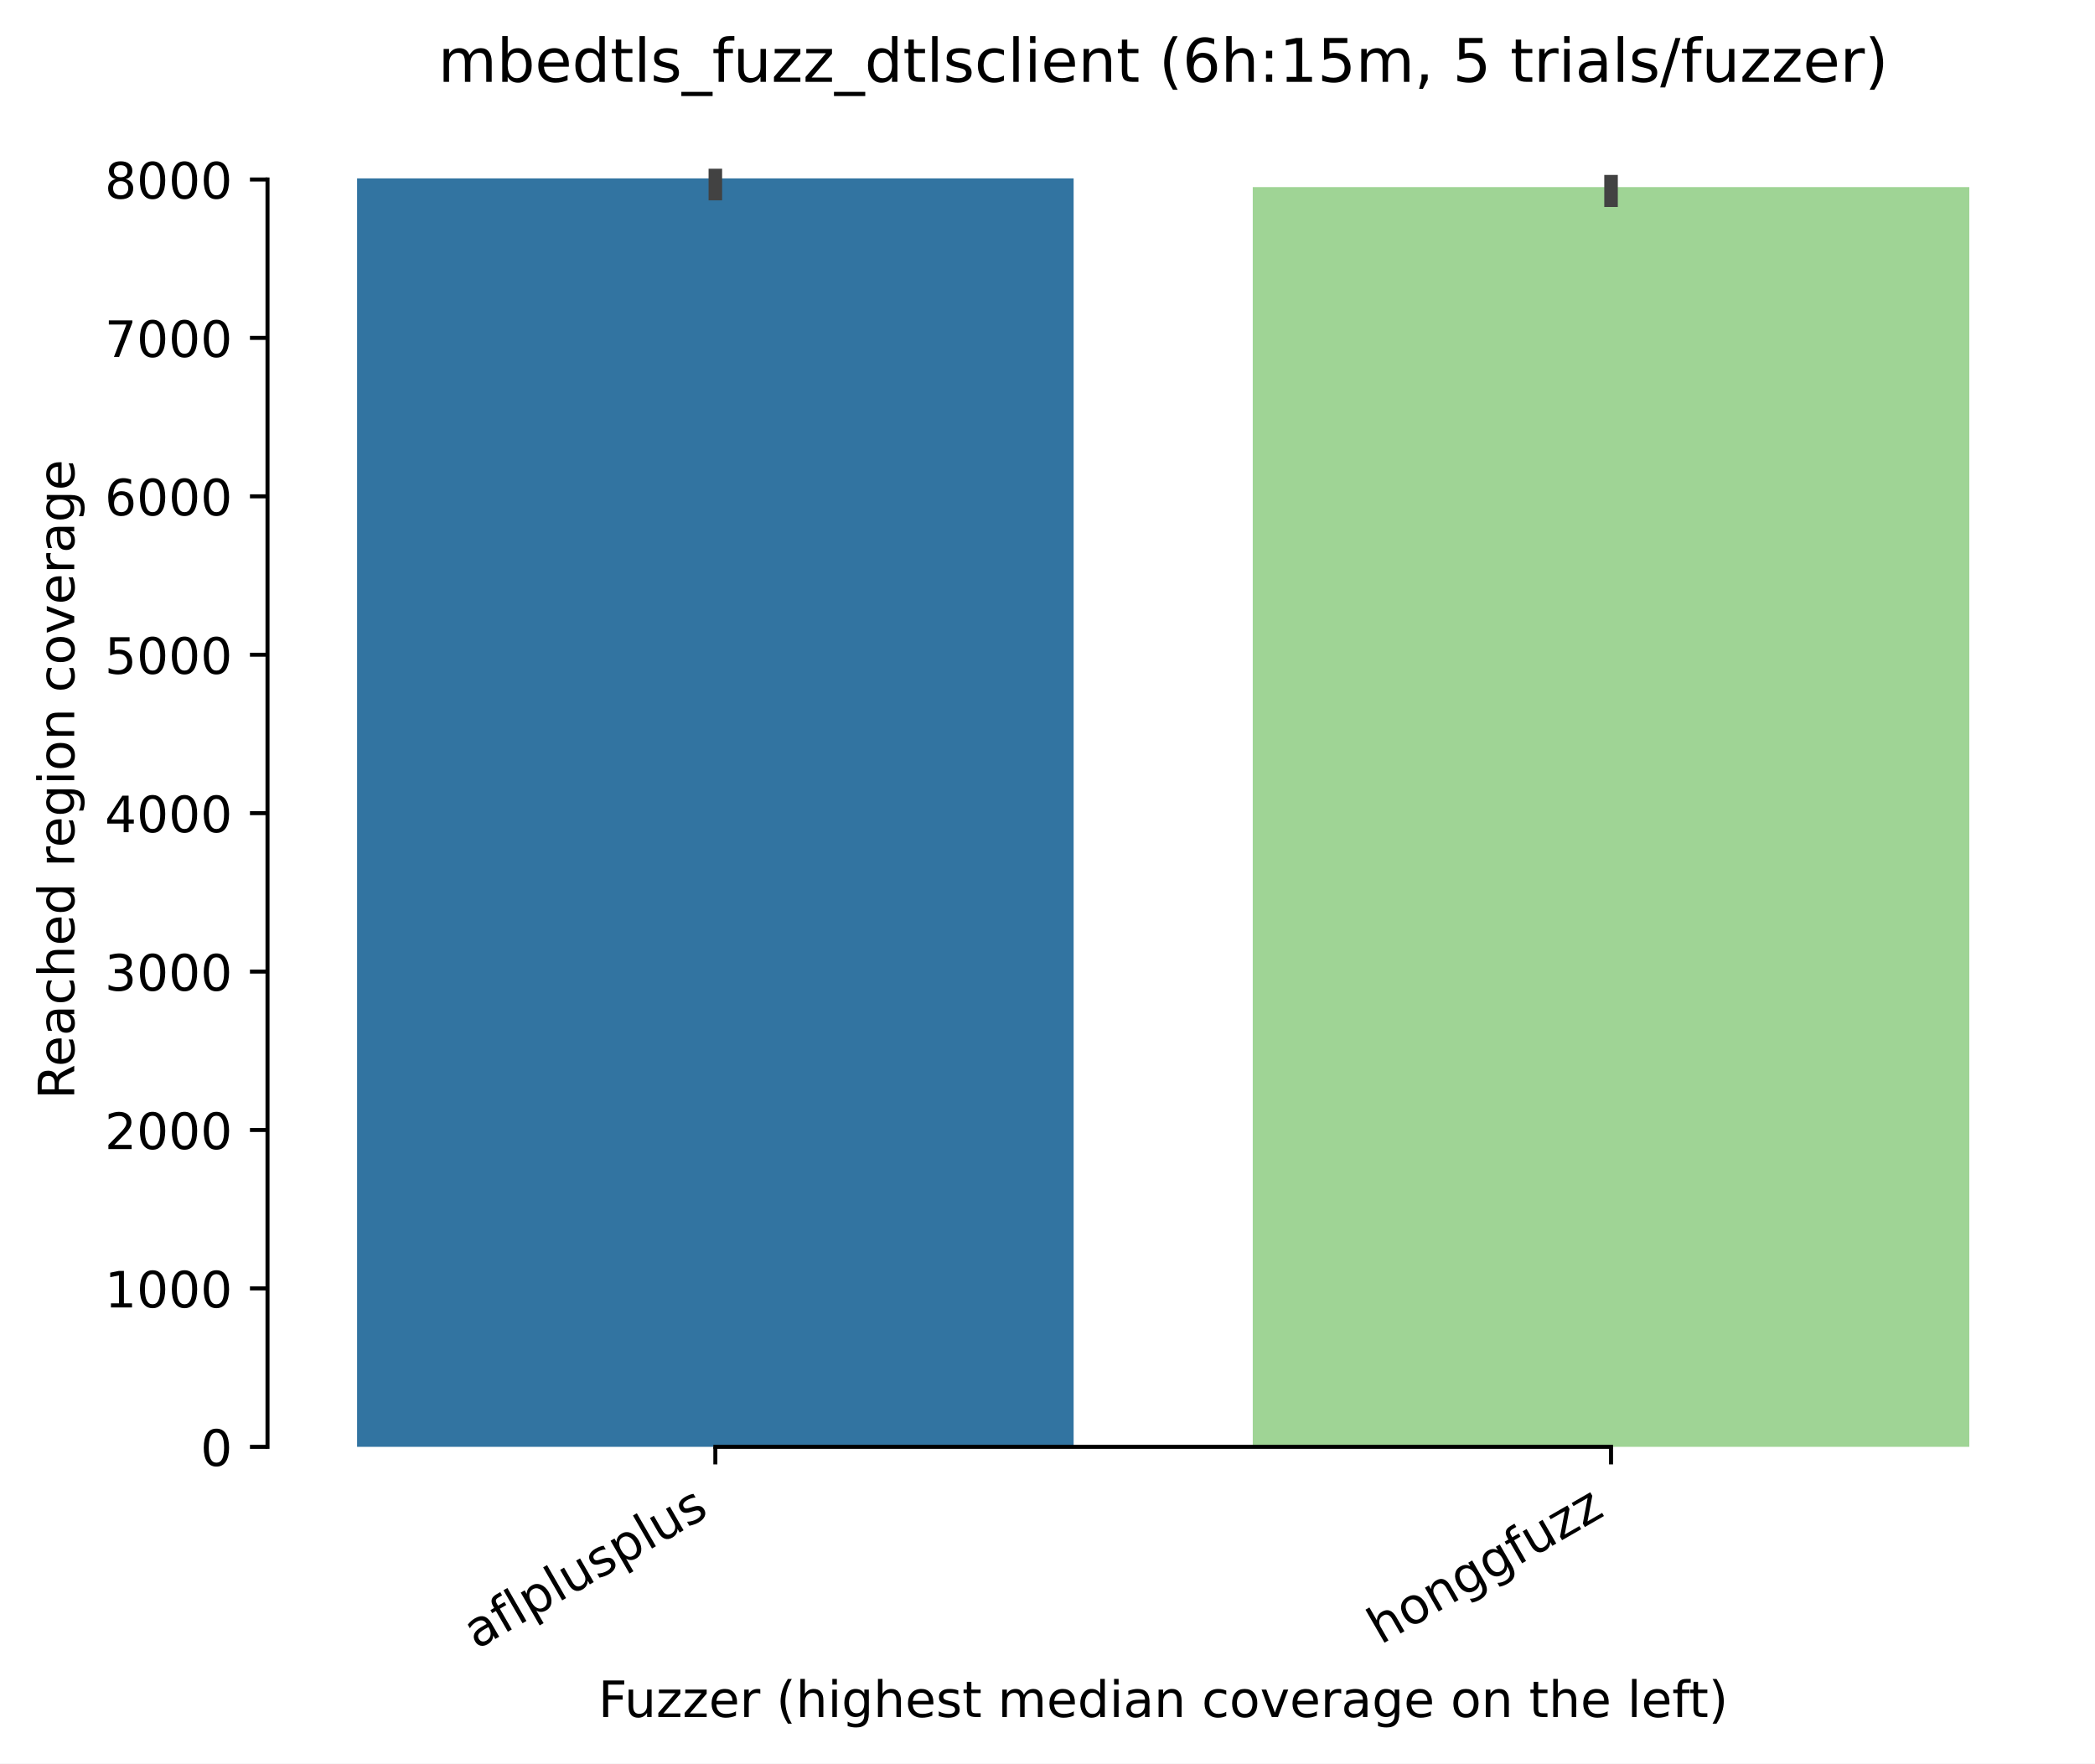
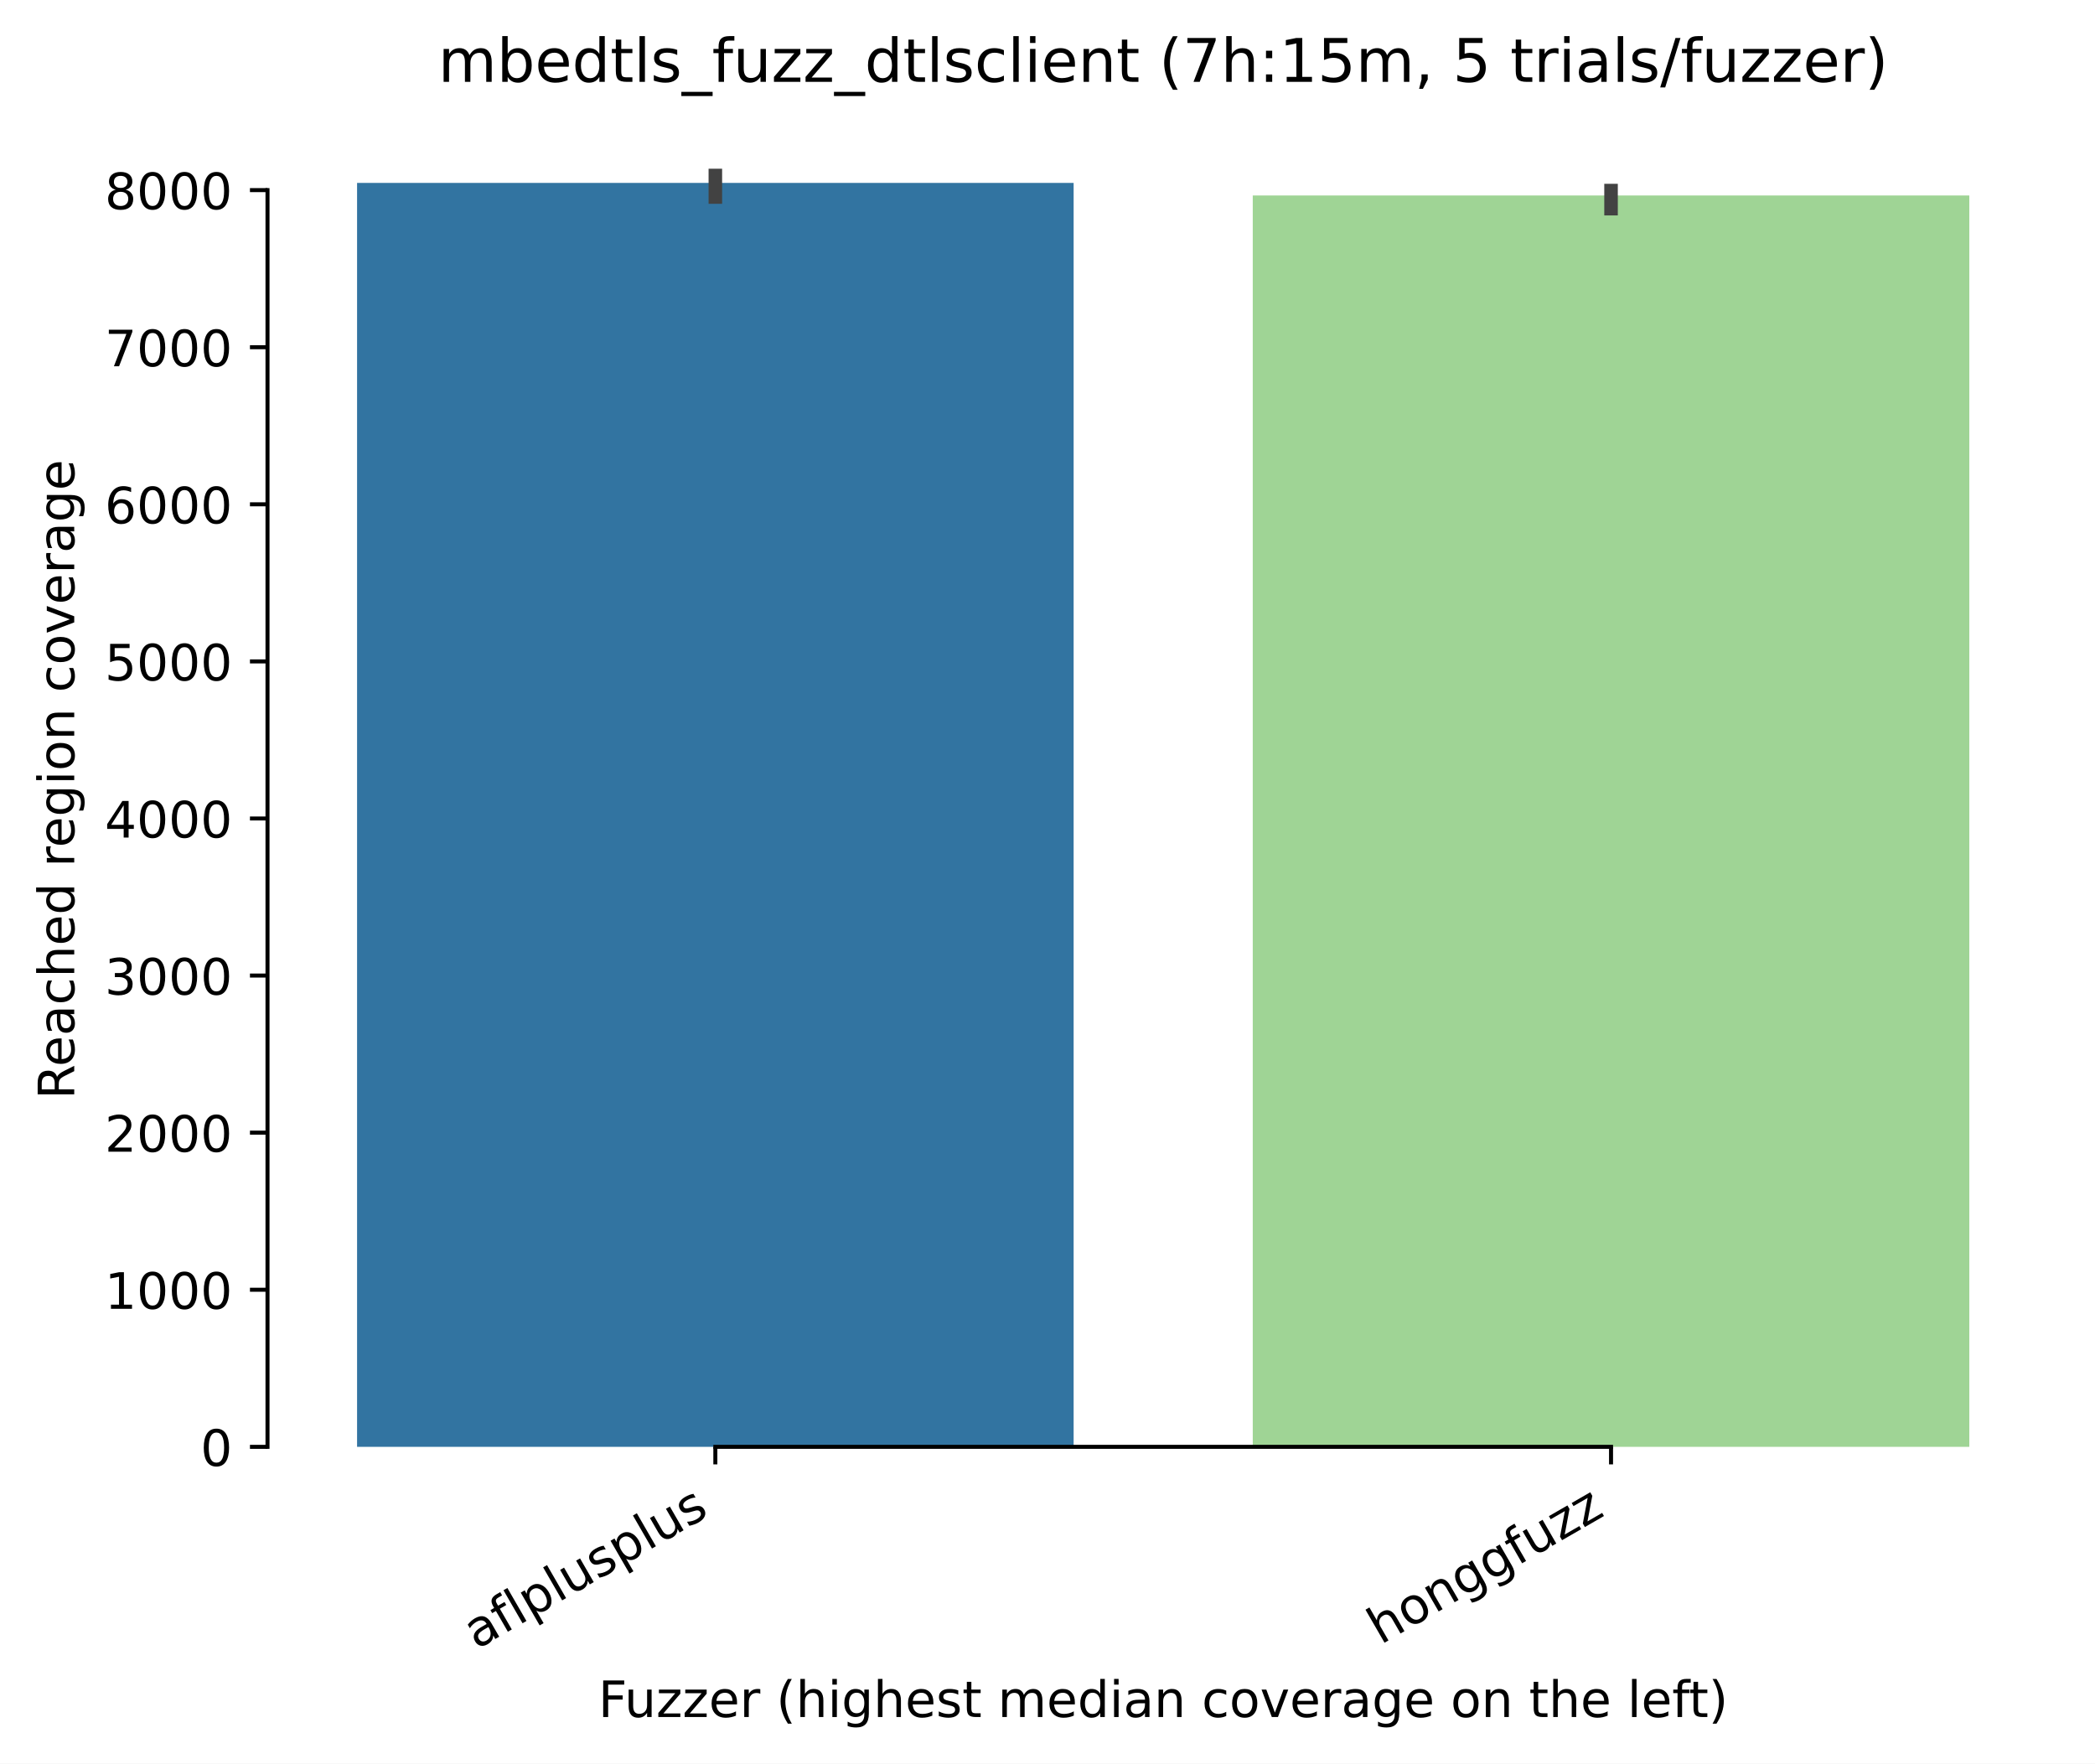
<svg xmlns="http://www.w3.org/2000/svg" xmlns:xlink="http://www.w3.org/1999/xlink" height="351.576pt" version="1.1" viewBox="0 0 417.648 351.576" width="417.648pt">
  <defs>
    <style type="text/css">*{stroke-linecap:butt;stroke-linejoin:round;}</style>
  </defs>
  <g id="figure_1">
    <g id="patch_1">
      <path d="M 0 351.576  L 417.648 351.576  L 417.648 0  L 0 0  z " style="fill:#ffffff;" />
    </g>
    <g id="axes_1">
      <g id="patch_2">
        <path d="M 53.328 288.43  L 410.448 288.43  L 410.448 22.318  L 53.328 22.318  z " style="fill:#ffffff;" />
      </g>
      <g id="patch_3">
-         <path clip-path="url(#p43ba8c5ca9)" d="M 71.184 288.43  L 214.032 288.43  L 214.032 35.559  L 71.184 35.559  z " style="fill:#3274a1;" />
+         <path clip-path="url(#pcc9ec427fa)" d="M 71.184 288.43  L 214.032 288.43  L 214.032 36.462  L 71.184 36.462  z " style="fill:#3274a1;" />
      </g>
      <g id="patch_4">
-         <path clip-path="url(#p43ba8c5ca9)" d="M 249.744 288.43  L 392.592 288.43  L 392.592 37.296  L 249.744 37.296  z " style="fill:#9fd495;" />
+         <path clip-path="url(#pcc9ec427fa)" d="M 249.744 288.43  L 392.592 288.43  L 392.592 38.967  L 249.744 38.967  z " style="fill:#9fd495;" />
      </g>
      <g id="matplotlib.axis_1">
        <g id="xtick_1">
          <g id="line2d_1">
            <defs>
-               <path d="M 0 0  L 0 3.5  " id="ma68a23d783" style="stroke:#000000;stroke-width:0.8;" />
+               <path d="M 0 0  L 0 3.5  " id="m57b2480442" style="stroke:#000000;stroke-width:0.8;" />
            </defs>
            <g>
-               <use style="stroke:#000000;stroke-width:0.8;" x="142.608" xlink:href="#ma68a23d783" y="288.43" />
+               <use style="stroke:#000000;stroke-width:0.8;" x="142.608" xlink:href="#m57b2480442" y="288.43" />
            </g>
          </g>
          <g id="text_1">
            <g transform="translate(94.99912 328.8973)rotate(-30)scale(0.1 -0.1)">
              <defs>
                <path d="M 34.281 27.484  Q 23.391 27.484 19.188 25  Q 14.984 22.516 14.984 16.5  Q 14.984 11.719 18.141 8.906  Q 21.297 6.109 26.703 6.109  Q 34.188 6.109 38.703 11.406  Q 43.219 16.703 43.219 25.484  L 43.219 27.484  z M 52.203 31.203  L 52.203 0  L 43.219 0  L 43.219 8.297  Q 40.141 3.328 35.547 0.953  Q 30.953 -1.422 24.312 -1.422  Q 15.922 -1.422 10.953 3.297  Q 6 8.016 6 15.922  Q 6 25.141 12.172 29.828  Q 18.359 34.516 30.609 34.516  L 43.219 34.516  L 43.219 35.406  Q 43.219 41.609 39.141 45  Q 35.062 48.391 27.688 48.391  Q 23 48.391 18.547 47.266  Q 14.109 46.141 10.016 43.891  L 10.016 52.203  Q 14.938 54.109 19.578 55.047  Q 24.219 56 28.609 56  Q 40.484 56 46.344 49.844  Q 52.203 43.703 52.203 31.203  z " id="DejaVuSans-97" />
                <path d="M 37.109 75.984  L 37.109 68.5  L 28.516 68.5  Q 23.688 68.5 21.797 66.547  Q 19.922 64.594 19.922 59.516  L 19.922 54.688  L 34.719 54.688  L 34.719 47.703  L 19.922 47.703  L 19.922 0  L 10.891 0  L 10.891 47.703  L 2.297 47.703  L 2.297 54.688  L 10.891 54.688  L 10.891 58.5  Q 10.891 67.625 15.141 71.797  Q 19.391 75.984 28.609 75.984  z " id="DejaVuSans-102" />
                <path d="M 9.422 75.984  L 18.406 75.984  L 18.406 0  L 9.422 0  z " id="DejaVuSans-108" />
                <path d="M 18.109 8.203  L 18.109 -20.797  L 9.078 -20.797  L 9.078 54.688  L 18.109 54.688  L 18.109 46.391  Q 20.953 51.266 25.266 53.625  Q 29.594 56 35.594 56  Q 45.562 56 51.781 48.094  Q 58.016 40.188 58.016 27.297  Q 58.016 14.406 51.781 6.484  Q 45.562 -1.422 35.594 -1.422  Q 29.594 -1.422 25.266 0.953  Q 20.953 3.328 18.109 8.203  z M 48.688 27.297  Q 48.688 37.203 44.609 42.844  Q 40.531 48.484 33.406 48.484  Q 26.266 48.484 22.188 42.844  Q 18.109 37.203 18.109 27.297  Q 18.109 17.391 22.188 11.75  Q 26.266 6.109 33.406 6.109  Q 40.531 6.109 44.609 11.75  Q 48.688 17.391 48.688 27.297  z " id="DejaVuSans-112" />
                <path d="M 8.5 21.578  L 8.5 54.688  L 17.484 54.688  L 17.484 21.922  Q 17.484 14.156 20.5 10.266  Q 23.531 6.391 29.594 6.391  Q 36.859 6.391 41.078 11.031  Q 45.312 15.672 45.312 23.688  L 45.312 54.688  L 54.297 54.688  L 54.297 0  L 45.312 0  L 45.312 8.406  Q 42.047 3.422 37.719 1  Q 33.406 -1.422 27.688 -1.422  Q 18.266 -1.422 13.375 4.438  Q 8.5 10.297 8.5 21.578  z M 31.109 56  z " id="DejaVuSans-117" />
                <path d="M 44.281 53.078  L 44.281 44.578  Q 40.484 46.531 36.375 47.5  Q 32.281 48.484 27.875 48.484  Q 21.188 48.484 17.844 46.438  Q 14.5 44.391 14.5 40.281  Q 14.5 37.156 16.891 35.375  Q 19.281 33.594 26.516 31.984  L 29.594 31.297  Q 39.156 29.25 43.188 25.516  Q 47.219 21.781 47.219 15.094  Q 47.219 7.469 41.188 3.016  Q 35.156 -1.422 24.609 -1.422  Q 20.219 -1.422 15.453 -0.562  Q 10.688 0.297 5.422 2  L 5.422 11.281  Q 10.406 8.688 15.234 7.391  Q 20.062 6.109 24.812 6.109  Q 31.156 6.109 34.562 8.281  Q 37.984 10.453 37.984 14.406  Q 37.984 18.062 35.516 20.016  Q 33.062 21.969 24.703 23.781  L 21.578 24.516  Q 13.234 26.266 9.516 29.906  Q 5.812 33.547 5.812 39.891  Q 5.812 47.609 11.281 51.797  Q 16.75 56 26.812 56  Q 31.781 56 36.172 55.266  Q 40.578 54.547 44.281 53.078  z " id="DejaVuSans-115" />
              </defs>
              <use xlink:href="#DejaVuSans-97" />
              <use x="61.279" xlink:href="#DejaVuSans-102" />
              <use x="96.484" xlink:href="#DejaVuSans-108" />
              <use x="124.268" xlink:href="#DejaVuSans-112" />
              <use x="187.744" xlink:href="#DejaVuSans-108" />
              <use x="215.527" xlink:href="#DejaVuSans-117" />
              <use x="278.906" xlink:href="#DejaVuSans-115" />
              <use x="331.006" xlink:href="#DejaVuSans-112" />
              <use x="394.482" xlink:href="#DejaVuSans-108" />
              <use x="422.266" xlink:href="#DejaVuSans-117" />
              <use x="485.645" xlink:href="#DejaVuSans-115" />
            </g>
          </g>
        </g>
        <g id="xtick_2">
          <g id="line2d_2">
            <g>
-               <use style="stroke:#000000;stroke-width:0.8;" x="321.168" xlink:href="#ma68a23d783" y="288.43" />
+               <use style="stroke:#000000;stroke-width:0.8;" x="321.168" xlink:href="#m57b2480442" y="288.43" />
            </g>
          </g>
          <g id="text_2">
            <g transform="translate(275.2289 327.9332)rotate(-30)scale(0.1 -0.1)">
              <defs>
                <path d="M 54.891 33.016  L 54.891 0  L 45.906 0  L 45.906 32.719  Q 45.906 40.484 42.875 44.328  Q 39.844 48.188 33.797 48.188  Q 26.516 48.188 22.312 43.547  Q 18.109 38.922 18.109 30.906  L 18.109 0  L 9.078 0  L 9.078 75.984  L 18.109 75.984  L 18.109 46.188  Q 21.344 51.125 25.703 53.562  Q 30.078 56 35.797 56  Q 45.219 56 50.047 50.172  Q 54.891 44.344 54.891 33.016  z " id="DejaVuSans-104" />
                <path d="M 30.609 48.391  Q 23.391 48.391 19.188 42.75  Q 14.984 37.109 14.984 27.297  Q 14.984 17.484 19.156 11.844  Q 23.344 6.203 30.609 6.203  Q 37.797 6.203 41.984 11.859  Q 46.188 17.531 46.188 27.297  Q 46.188 37.016 41.984 42.703  Q 37.797 48.391 30.609 48.391  z M 30.609 56  Q 42.328 56 49.016 48.375  Q 55.719 40.766 55.719 27.297  Q 55.719 13.875 49.016 6.219  Q 42.328 -1.422 30.609 -1.422  Q 18.844 -1.422 12.172 6.219  Q 5.516 13.875 5.516 27.297  Q 5.516 40.766 12.172 48.375  Q 18.844 56 30.609 56  z " id="DejaVuSans-111" />
                <path d="M 54.891 33.016  L 54.891 0  L 45.906 0  L 45.906 32.719  Q 45.906 40.484 42.875 44.328  Q 39.844 48.188 33.797 48.188  Q 26.516 48.188 22.312 43.547  Q 18.109 38.922 18.109 30.906  L 18.109 0  L 9.078 0  L 9.078 54.688  L 18.109 54.688  L 18.109 46.188  Q 21.344 51.125 25.703 53.562  Q 30.078 56 35.797 56  Q 45.219 56 50.047 50.172  Q 54.891 44.344 54.891 33.016  z " id="DejaVuSans-110" />
                <path d="M 45.406 27.984  Q 45.406 37.75 41.375 43.109  Q 37.359 48.484 30.078 48.484  Q 22.859 48.484 18.828 43.109  Q 14.797 37.75 14.797 27.984  Q 14.797 18.266 18.828 12.891  Q 22.859 7.516 30.078 7.516  Q 37.359 7.516 41.375 12.891  Q 45.406 18.266 45.406 27.984  z M 54.391 6.781  Q 54.391 -7.172 48.188 -13.984  Q 42 -20.797 29.203 -20.797  Q 24.469 -20.797 20.266 -20.094  Q 16.062 -19.391 12.109 -17.922  L 12.109 -9.188  Q 16.062 -11.328 19.922 -12.344  Q 23.781 -13.375 27.781 -13.375  Q 36.625 -13.375 41.016 -8.766  Q 45.406 -4.156 45.406 5.172  L 45.406 9.625  Q 42.625 4.781 38.281 2.391  Q 33.938 0 27.875 0  Q 17.828 0 11.672 7.656  Q 5.516 15.328 5.516 27.984  Q 5.516 40.672 11.672 48.328  Q 17.828 56 27.875 56  Q 33.938 56 38.281 53.609  Q 42.625 51.219 45.406 46.391  L 45.406 54.688  L 54.391 54.688  z " id="DejaVuSans-103" />
                <path d="M 5.516 54.688  L 48.188 54.688  L 48.188 46.484  L 14.406 7.172  L 48.188 7.172  L 48.188 0  L 4.297 0  L 4.297 8.203  L 38.094 47.516  L 5.516 47.516  z " id="DejaVuSans-122" />
              </defs>
              <use xlink:href="#DejaVuSans-104" />
              <use x="63.379" xlink:href="#DejaVuSans-111" />
              <use x="124.561" xlink:href="#DejaVuSans-110" />
              <use x="187.939" xlink:href="#DejaVuSans-103" />
              <use x="251.416" xlink:href="#DejaVuSans-103" />
              <use x="314.893" xlink:href="#DejaVuSans-102" />
              <use x="350.098" xlink:href="#DejaVuSans-117" />
              <use x="413.477" xlink:href="#DejaVuSans-122" />
              <use x="465.967" xlink:href="#DejaVuSans-122" />
            </g>
          </g>
        </g>
        <g id="text_3">
          <g transform="translate(119.2702 342.2968)scale(0.1 -0.1)">
            <defs>
              <path d="M 9.812 72.906  L 51.703 72.906  L 51.703 64.594  L 19.672 64.594  L 19.672 43.109  L 48.578 43.109  L 48.578 34.812  L 19.672 34.812  L 19.672 0  L 9.812 0  z " id="DejaVuSans-70" />
              <path d="M 56.203 29.594  L 56.203 25.203  L 14.891 25.203  Q 15.484 15.922 20.484 11.062  Q 25.484 6.203 34.422 6.203  Q 39.594 6.203 44.453 7.469  Q 49.312 8.734 54.109 11.281  L 54.109 2.781  Q 49.266 0.734 44.188 -0.344  Q 39.109 -1.422 33.891 -1.422  Q 20.797 -1.422 13.156 6.188  Q 5.516 13.812 5.516 26.812  Q 5.516 40.234 12.766 48.109  Q 20.016 56 32.328 56  Q 43.359 56 49.781 48.891  Q 56.203 41.797 56.203 29.594  z M 47.219 32.234  Q 47.125 39.594 43.094 43.984  Q 39.062 48.391 32.422 48.391  Q 24.906 48.391 20.391 44.141  Q 15.875 39.891 15.188 32.172  z " id="DejaVuSans-101" />
              <path d="M 41.109 46.297  Q 39.594 47.172 37.812 47.578  Q 36.031 48 33.891 48  Q 26.266 48 22.188 43.047  Q 18.109 38.094 18.109 28.812  L 18.109 0  L 9.078 0  L 9.078 54.688  L 18.109 54.688  L 18.109 46.188  Q 20.953 51.172 25.484 53.578  Q 30.031 56 36.531 56  Q 37.453 56 38.578 55.875  Q 39.703 55.766 41.062 55.516  z " id="DejaVuSans-114" />
              <path id="DejaVuSans-32" />
              <path d="M 31 75.875  Q 24.469 64.656 21.281 53.656  Q 18.109 42.672 18.109 31.391  Q 18.109 20.125 21.312 9.062  Q 24.516 -2 31 -13.188  L 23.188 -13.188  Q 15.875 -1.703 12.234 9.375  Q 8.594 20.453 8.594 31.391  Q 8.594 42.281 12.203 53.312  Q 15.828 64.359 23.188 75.875  z " id="DejaVuSans-40" />
              <path d="M 9.422 54.688  L 18.406 54.688  L 18.406 0  L 9.422 0  z M 9.422 75.984  L 18.406 75.984  L 18.406 64.594  L 9.422 64.594  z " id="DejaVuSans-105" />
              <path d="M 18.312 70.219  L 18.312 54.688  L 36.812 54.688  L 36.812 47.703  L 18.312 47.703  L 18.312 18.016  Q 18.312 11.328 20.141 9.422  Q 21.969 7.516 27.594 7.516  L 36.812 7.516  L 36.812 0  L 27.594 0  Q 17.188 0 13.234 3.875  Q 9.281 7.766 9.281 18.016  L 9.281 47.703  L 2.688 47.703  L 2.688 54.688  L 9.281 54.688  L 9.281 70.219  z " id="DejaVuSans-116" />
              <path d="M 52 44.188  Q 55.375 50.25 60.062 53.125  Q 64.75 56 71.094 56  Q 79.641 56 84.281 50.016  Q 88.922 44.047 88.922 33.016  L 88.922 0  L 79.891 0  L 79.891 32.719  Q 79.891 40.578 77.094 44.375  Q 74.312 48.188 68.609 48.188  Q 61.625 48.188 57.562 43.547  Q 53.516 38.922 53.516 30.906  L 53.516 0  L 44.484 0  L 44.484 32.719  Q 44.484 40.625 41.703 44.406  Q 38.922 48.188 33.109 48.188  Q 26.219 48.188 22.156 43.531  Q 18.109 38.875 18.109 30.906  L 18.109 0  L 9.078 0  L 9.078 54.688  L 18.109 54.688  L 18.109 46.188  Q 21.188 51.219 25.484 53.609  Q 29.781 56 35.688 56  Q 41.656 56 45.828 52.969  Q 50 49.953 52 44.188  z " id="DejaVuSans-109" />
              <path d="M 45.406 46.391  L 45.406 75.984  L 54.391 75.984  L 54.391 0  L 45.406 0  L 45.406 8.203  Q 42.578 3.328 38.25 0.953  Q 33.938 -1.422 27.875 -1.422  Q 17.969 -1.422 11.734 6.484  Q 5.516 14.406 5.516 27.297  Q 5.516 40.188 11.734 48.094  Q 17.969 56 27.875 56  Q 33.938 56 38.25 53.625  Q 42.578 51.266 45.406 46.391  z M 14.797 27.297  Q 14.797 17.391 18.875 11.75  Q 22.953 6.109 30.078 6.109  Q 37.203 6.109 41.297 11.75  Q 45.406 17.391 45.406 27.297  Q 45.406 37.203 41.297 42.844  Q 37.203 48.484 30.078 48.484  Q 22.953 48.484 18.875 42.844  Q 14.797 37.203 14.797 27.297  z " id="DejaVuSans-100" />
              <path d="M 48.781 52.594  L 48.781 44.188  Q 44.969 46.297 41.141 47.344  Q 37.312 48.391 33.406 48.391  Q 24.656 48.391 19.812 42.844  Q 14.984 37.312 14.984 27.297  Q 14.984 17.281 19.812 11.734  Q 24.656 6.203 33.406 6.203  Q 37.312 6.203 41.141 7.25  Q 44.969 8.297 48.781 10.406  L 48.781 2.094  Q 45.016 0.344 40.984 -0.531  Q 36.969 -1.422 32.422 -1.422  Q 20.062 -1.422 12.781 6.344  Q 5.516 14.109 5.516 27.297  Q 5.516 40.672 12.859 48.328  Q 20.219 56 33.016 56  Q 37.156 56 41.109 55.141  Q 45.062 54.297 48.781 52.594  z " id="DejaVuSans-99" />
              <path d="M 2.984 54.688  L 12.5 54.688  L 29.594 8.797  L 46.688 54.688  L 56.203 54.688  L 35.688 0  L 23.484 0  z " id="DejaVuSans-118" />
              <path d="M 8.016 75.875  L 15.828 75.875  Q 23.141 64.359 26.781 53.312  Q 30.422 42.281 30.422 31.391  Q 30.422 20.453 26.781 9.375  Q 23.141 -1.703 15.828 -13.188  L 8.016 -13.188  Q 14.5 -2 17.703 9.062  Q 20.906 20.125 20.906 31.391  Q 20.906 42.672 17.703 53.656  Q 14.5 64.656 8.016 75.875  z " id="DejaVuSans-41" />
            </defs>
            <use xlink:href="#DejaVuSans-70" />
            <use x="52.02" xlink:href="#DejaVuSans-117" />
            <use x="115.398" xlink:href="#DejaVuSans-122" />
            <use x="167.889" xlink:href="#DejaVuSans-122" />
            <use x="220.379" xlink:href="#DejaVuSans-101" />
            <use x="281.902" xlink:href="#DejaVuSans-114" />
            <use x="323.016" xlink:href="#DejaVuSans-32" />
            <use x="354.803" xlink:href="#DejaVuSans-40" />
            <use x="393.816" xlink:href="#DejaVuSans-104" />
            <use x="457.195" xlink:href="#DejaVuSans-105" />
            <use x="484.979" xlink:href="#DejaVuSans-103" />
            <use x="548.455" xlink:href="#DejaVuSans-104" />
            <use x="611.834" xlink:href="#DejaVuSans-101" />
            <use x="673.357" xlink:href="#DejaVuSans-115" />
            <use x="725.457" xlink:href="#DejaVuSans-116" />
            <use x="764.666" xlink:href="#DejaVuSans-32" />
            <use x="796.453" xlink:href="#DejaVuSans-109" />
            <use x="893.865" xlink:href="#DejaVuSans-101" />
            <use x="955.389" xlink:href="#DejaVuSans-100" />
            <use x="1018.865" xlink:href="#DejaVuSans-105" />
            <use x="1046.648" xlink:href="#DejaVuSans-97" />
            <use x="1107.928" xlink:href="#DejaVuSans-110" />
            <use x="1171.307" xlink:href="#DejaVuSans-32" />
            <use x="1203.094" xlink:href="#DejaVuSans-99" />
            <use x="1258.074" xlink:href="#DejaVuSans-111" />
            <use x="1319.256" xlink:href="#DejaVuSans-118" />
            <use x="1378.436" xlink:href="#DejaVuSans-101" />
            <use x="1439.959" xlink:href="#DejaVuSans-114" />
            <use x="1481.072" xlink:href="#DejaVuSans-97" />
            <use x="1542.352" xlink:href="#DejaVuSans-103" />
            <use x="1605.828" xlink:href="#DejaVuSans-101" />
            <use x="1667.352" xlink:href="#DejaVuSans-32" />
            <use x="1699.139" xlink:href="#DejaVuSans-111" />
            <use x="1760.32" xlink:href="#DejaVuSans-110" />
            <use x="1823.699" xlink:href="#DejaVuSans-32" />
            <use x="1855.486" xlink:href="#DejaVuSans-116" />
            <use x="1894.695" xlink:href="#DejaVuSans-104" />
            <use x="1958.074" xlink:href="#DejaVuSans-101" />
            <use x="2019.598" xlink:href="#DejaVuSans-32" />
            <use x="2051.385" xlink:href="#DejaVuSans-108" />
            <use x="2079.168" xlink:href="#DejaVuSans-101" />
            <use x="2140.691" xlink:href="#DejaVuSans-102" />
            <use x="2174.146" xlink:href="#DejaVuSans-116" />
            <use x="2213.355" xlink:href="#DejaVuSans-41" />
          </g>
        </g>
      </g>
      <g id="matplotlib.axis_2">
        <g id="ytick_1">
          <g id="line2d_3">
            <defs>
-               <path d="M 0 0  L -3.5 0  " id="mb25b45b80e" style="stroke:#000000;stroke-width:0.8;" />
+               <path d="M 0 0  L -3.5 0  " id="mfa943be797" style="stroke:#000000;stroke-width:0.8;" />
            </defs>
            <g>
-               <use style="stroke:#000000;stroke-width:0.8;" x="53.328" xlink:href="#mb25b45b80e" y="288.43" />
+               <use style="stroke:#000000;stroke-width:0.8;" x="53.328" xlink:href="#mfa943be797" y="288.43" />
            </g>
          </g>
          <g id="text_4">
            <g transform="translate(39.96563 292.2293)scale(0.1 -0.1)">
              <defs>
                <path d="M 31.781 66.406  Q 24.172 66.406 20.328 58.906  Q 16.5 51.422 16.5 36.375  Q 16.5 21.391 20.328 13.891  Q 24.172 6.391 31.781 6.391  Q 39.453 6.391 43.281 13.891  Q 47.125 21.391 47.125 36.375  Q 47.125 51.422 43.281 58.906  Q 39.453 66.406 31.781 66.406  z M 31.781 74.219  Q 44.047 74.219 50.516 64.516  Q 56.984 54.828 56.984 36.375  Q 56.984 17.969 50.516 8.266  Q 44.047 -1.422 31.781 -1.422  Q 19.531 -1.422 13.062 8.266  Q 6.594 17.969 6.594 36.375  Q 6.594 54.828 13.062 64.516  Q 19.531 74.219 31.781 74.219  z " id="DejaVuSans-48" />
              </defs>
              <use xlink:href="#DejaVuSans-48" />
            </g>
          </g>
        </g>
        <g id="ytick_2">
          <g id="line2d_4">
            <g>
-               <use style="stroke:#000000;stroke-width:0.8;" x="53.328" xlink:href="#mb25b45b80e" y="256.849" />
+               <use style="stroke:#000000;stroke-width:0.8;" x="53.328" xlink:href="#mfa943be797" y="257.114" />
            </g>
          </g>
          <g id="text_5">
-             <g transform="translate(20.87813 260.648)scale(0.1 -0.1)">
+             <g transform="translate(20.87813 260.9134)scale(0.1 -0.1)">
              <defs>
                <path d="M 12.406 8.297  L 28.516 8.297  L 28.516 63.922  L 10.984 60.406  L 10.984 69.391  L 28.422 72.906  L 38.281 72.906  L 38.281 8.297  L 54.391 8.297  L 54.391 0  L 12.406 0  z " id="DejaVuSans-49" />
              </defs>
              <use xlink:href="#DejaVuSans-49" />
              <use x="63.623" xlink:href="#DejaVuSans-48" />
              <use x="127.246" xlink:href="#DejaVuSans-48" />
              <use x="190.869" xlink:href="#DejaVuSans-48" />
            </g>
          </g>
        </g>
        <g id="ytick_3">
          <g id="line2d_5">
            <g>
-               <use style="stroke:#000000;stroke-width:0.8;" x="53.328" xlink:href="#mb25b45b80e" y="225.268" />
+               <use style="stroke:#000000;stroke-width:0.8;" x="53.328" xlink:href="#mfa943be797" y="225.798" />
            </g>
          </g>
          <g id="text_6">
-             <g transform="translate(20.87813 229.0667)scale(0.1 -0.1)">
+             <g transform="translate(20.87813 229.5974)scale(0.1 -0.1)">
              <defs>
                <path d="M 19.188 8.297  L 53.609 8.297  L 53.609 0  L 7.328 0  L 7.328 8.297  Q 12.938 14.109 22.625 23.891  Q 32.328 33.688 34.812 36.531  Q 39.547 41.844 41.422 45.531  Q 43.312 49.219 43.312 52.781  Q 43.312 58.594 39.234 62.25  Q 35.156 65.922 28.609 65.922  Q 23.969 65.922 18.812 64.312  Q 13.672 62.703 7.812 59.422  L 7.812 69.391  Q 13.766 71.781 18.938 73  Q 24.125 74.219 28.422 74.219  Q 39.75 74.219 46.484 68.547  Q 53.219 62.891 53.219 53.422  Q 53.219 48.922 51.531 44.891  Q 49.859 40.875 45.406 35.406  Q 44.188 33.984 37.641 27.219  Q 31.109 20.453 19.188 8.297  z " id="DejaVuSans-50" />
              </defs>
              <use xlink:href="#DejaVuSans-50" />
              <use x="63.623" xlink:href="#DejaVuSans-48" />
              <use x="127.246" xlink:href="#DejaVuSans-48" />
              <use x="190.869" xlink:href="#DejaVuSans-48" />
            </g>
          </g>
        </g>
        <g id="ytick_4">
          <g id="line2d_6">
            <g>
-               <use style="stroke:#000000;stroke-width:0.8;" x="53.328" xlink:href="#mb25b45b80e" y="193.686" />
+               <use style="stroke:#000000;stroke-width:0.8;" x="53.328" xlink:href="#mfa943be797" y="194.482" />
            </g>
          </g>
          <g id="text_7">
-             <g transform="translate(20.87813 197.4854)scale(0.1 -0.1)">
+             <g transform="translate(20.87813 198.2815)scale(0.1 -0.1)">
              <defs>
                <path d="M 40.578 39.312  Q 47.656 37.797 51.625 33  Q 55.609 28.219 55.609 21.188  Q 55.609 10.406 48.188 4.484  Q 40.766 -1.422 27.094 -1.422  Q 22.516 -1.422 17.656 -0.516  Q 12.797 0.391 7.625 2.203  L 7.625 11.719  Q 11.719 9.328 16.594 8.109  Q 21.484 6.891 26.812 6.891  Q 36.078 6.891 40.938 10.547  Q 45.797 14.203 45.797 21.188  Q 45.797 27.641 41.281 31.266  Q 36.766 34.906 28.719 34.906  L 20.219 34.906  L 20.219 43.016  L 29.109 43.016  Q 36.375 43.016 40.234 45.922  Q 44.094 48.828 44.094 54.297  Q 44.094 59.906 40.109 62.906  Q 36.141 65.922 28.719 65.922  Q 24.656 65.922 20.016 65.031  Q 15.375 64.156 9.812 62.312  L 9.812 71.094  Q 15.438 72.656 20.344 73.438  Q 25.25 74.219 29.594 74.219  Q 40.828 74.219 47.359 69.109  Q 53.906 64.016 53.906 55.328  Q 53.906 49.266 50.438 45.094  Q 46.969 40.922 40.578 39.312  z " id="DejaVuSans-51" />
              </defs>
              <use xlink:href="#DejaVuSans-51" />
              <use x="63.623" xlink:href="#DejaVuSans-48" />
              <use x="127.246" xlink:href="#DejaVuSans-48" />
              <use x="190.869" xlink:href="#DejaVuSans-48" />
            </g>
          </g>
        </g>
        <g id="ytick_5">
          <g id="line2d_7">
            <g>
-               <use style="stroke:#000000;stroke-width:0.8;" x="53.328" xlink:href="#mb25b45b80e" y="162.105" />
+               <use style="stroke:#000000;stroke-width:0.8;" x="53.328" xlink:href="#mfa943be797" y="163.166" />
            </g>
          </g>
          <g id="text_8">
-             <g transform="translate(20.87813 165.9041)scale(0.1 -0.1)">
+             <g transform="translate(20.87813 166.9655)scale(0.1 -0.1)">
              <defs>
                <path d="M 37.797 64.312  L 12.891 25.391  L 37.797 25.391  z M 35.203 72.906  L 47.609 72.906  L 47.609 25.391  L 58.016 25.391  L 58.016 17.188  L 47.609 17.188  L 47.609 0  L 37.797 0  L 37.797 17.188  L 4.891 17.188  L 4.891 26.703  z " id="DejaVuSans-52" />
              </defs>
              <use xlink:href="#DejaVuSans-52" />
              <use x="63.623" xlink:href="#DejaVuSans-48" />
              <use x="127.246" xlink:href="#DejaVuSans-48" />
              <use x="190.869" xlink:href="#DejaVuSans-48" />
            </g>
          </g>
        </g>
        <g id="ytick_6">
          <g id="line2d_8">
            <g>
-               <use style="stroke:#000000;stroke-width:0.8;" x="53.328" xlink:href="#mb25b45b80e" y="130.524" />
+               <use style="stroke:#000000;stroke-width:0.8;" x="53.328" xlink:href="#mfa943be797" y="131.85" />
            </g>
          </g>
          <g id="text_9">
-             <g transform="translate(20.87813 134.3228)scale(0.1 -0.1)">
+             <g transform="translate(20.87813 135.6496)scale(0.1 -0.1)">
              <defs>
                <path d="M 10.797 72.906  L 49.516 72.906  L 49.516 64.594  L 19.828 64.594  L 19.828 46.734  Q 21.969 47.469 24.109 47.828  Q 26.266 48.188 28.422 48.188  Q 40.625 48.188 47.75 41.5  Q 54.891 34.812 54.891 23.391  Q 54.891 11.625 47.562 5.094  Q 40.234 -1.422 26.906 -1.422  Q 22.312 -1.422 17.547 -0.641  Q 12.797 0.141 7.719 1.703  L 7.719 11.625  Q 12.109 9.234 16.797 8.062  Q 21.484 6.891 26.703 6.891  Q 35.156 6.891 40.078 11.328  Q 45.016 15.766 45.016 23.391  Q 45.016 31 40.078 35.438  Q 35.156 39.891 26.703 39.891  Q 22.75 39.891 18.812 39.016  Q 14.891 38.141 10.797 36.281  z " id="DejaVuSans-53" />
              </defs>
              <use xlink:href="#DejaVuSans-53" />
              <use x="63.623" xlink:href="#DejaVuSans-48" />
              <use x="127.246" xlink:href="#DejaVuSans-48" />
              <use x="190.869" xlink:href="#DejaVuSans-48" />
            </g>
          </g>
        </g>
        <g id="ytick_7">
          <g id="line2d_9">
            <g>
-               <use style="stroke:#000000;stroke-width:0.8;" x="53.328" xlink:href="#mb25b45b80e" y="98.942" />
+               <use style="stroke:#000000;stroke-width:0.8;" x="53.328" xlink:href="#mfa943be797" y="100.534" />
            </g>
          </g>
          <g id="text_10">
-             <g transform="translate(20.87813 102.7415)scale(0.1 -0.1)">
+             <g transform="translate(20.87813 104.3336)scale(0.1 -0.1)">
              <defs>
                <path d="M 33.016 40.375  Q 26.375 40.375 22.484 35.828  Q 18.609 31.297 18.609 23.391  Q 18.609 15.531 22.484 10.953  Q 26.375 6.391 33.016 6.391  Q 39.656 6.391 43.531 10.953  Q 47.406 15.531 47.406 23.391  Q 47.406 31.297 43.531 35.828  Q 39.656 40.375 33.016 40.375  z M 52.594 71.297  L 52.594 62.312  Q 48.875 64.062 45.094 64.984  Q 41.312 65.922 37.594 65.922  Q 27.828 65.922 22.672 59.328  Q 17.531 52.734 16.797 39.406  Q 19.672 43.656 24.016 45.922  Q 28.375 48.188 33.594 48.188  Q 44.578 48.188 50.953 41.516  Q 57.328 34.859 57.328 23.391  Q 57.328 12.156 50.688 5.359  Q 44.047 -1.422 33.016 -1.422  Q 20.359 -1.422 13.672 8.266  Q 6.984 17.969 6.984 36.375  Q 6.984 53.656 15.188 63.938  Q 23.391 74.219 37.203 74.219  Q 40.922 74.219 44.703 73.484  Q 48.484 72.75 52.594 71.297  z " id="DejaVuSans-54" />
              </defs>
              <use xlink:href="#DejaVuSans-54" />
              <use x="63.623" xlink:href="#DejaVuSans-48" />
              <use x="127.246" xlink:href="#DejaVuSans-48" />
              <use x="190.869" xlink:href="#DejaVuSans-48" />
            </g>
          </g>
        </g>
        <g id="ytick_8">
          <g id="line2d_10">
            <g>
-               <use style="stroke:#000000;stroke-width:0.8;" x="53.328" xlink:href="#mb25b45b80e" y="67.361" />
+               <use style="stroke:#000000;stroke-width:0.8;" x="53.328" xlink:href="#mfa943be797" y="69.218" />
            </g>
          </g>
          <g id="text_11">
-             <g transform="translate(20.87813 71.16018)scale(0.1 -0.1)">
+             <g transform="translate(20.87813 73.01768)scale(0.1 -0.1)">
              <defs>
                <path d="M 8.203 72.906  L 55.078 72.906  L 55.078 68.703  L 28.609 0  L 18.312 0  L 43.219 64.594  L 8.203 64.594  z " id="DejaVuSans-55" />
              </defs>
              <use xlink:href="#DejaVuSans-55" />
              <use x="63.623" xlink:href="#DejaVuSans-48" />
              <use x="127.246" xlink:href="#DejaVuSans-48" />
              <use x="190.869" xlink:href="#DejaVuSans-48" />
            </g>
          </g>
        </g>
        <g id="ytick_9">
          <g id="line2d_11">
            <g>
-               <use style="stroke:#000000;stroke-width:0.8;" x="53.328" xlink:href="#mb25b45b80e" y="35.78" />
+               <use style="stroke:#000000;stroke-width:0.8;" x="53.328" xlink:href="#mfa943be797" y="37.903" />
            </g>
          </g>
          <g id="text_12">
-             <g transform="translate(20.87813 39.57888)scale(0.1 -0.1)">
+             <g transform="translate(20.87813 41.70173)scale(0.1 -0.1)">
              <defs>
                <path d="M 31.781 34.625  Q 24.75 34.625 20.719 30.859  Q 16.703 27.094 16.703 20.516  Q 16.703 13.922 20.719 10.156  Q 24.75 6.391 31.781 6.391  Q 38.812 6.391 42.859 10.172  Q 46.922 13.969 46.922 20.516  Q 46.922 27.094 42.891 30.859  Q 38.875 34.625 31.781 34.625  z M 21.922 38.812  Q 15.578 40.375 12.031 44.719  Q 8.5 49.078 8.5 55.328  Q 8.5 64.062 14.719 69.141  Q 20.953 74.219 31.781 74.219  Q 42.672 74.219 48.875 69.141  Q 55.078 64.062 55.078 55.328  Q 55.078 49.078 51.531 44.719  Q 48 40.375 41.703 38.812  Q 48.828 37.156 52.797 32.312  Q 56.781 27.484 56.781 20.516  Q 56.781 9.906 50.312 4.234  Q 43.844 -1.422 31.781 -1.422  Q 19.734 -1.422 13.25 4.234  Q 6.781 9.906 6.781 20.516  Q 6.781 27.484 10.781 32.312  Q 14.797 37.156 21.922 38.812  z M 18.312 54.391  Q 18.312 48.734 21.844 45.562  Q 25.391 42.391 31.781 42.391  Q 38.141 42.391 41.719 45.562  Q 45.312 48.734 45.312 54.391  Q 45.312 60.062 41.719 63.234  Q 38.141 66.406 31.781 66.406  Q 25.391 66.406 21.844 63.234  Q 18.312 60.062 18.312 54.391  z " id="DejaVuSans-56" />
              </defs>
              <use xlink:href="#DejaVuSans-56" />
              <use x="63.623" xlink:href="#DejaVuSans-48" />
              <use x="127.246" xlink:href="#DejaVuSans-48" />
              <use x="190.869" xlink:href="#DejaVuSans-48" />
            </g>
          </g>
        </g>
        <g id="text_13">
          <g transform="translate(14.79844 219.1366)rotate(-90)scale(0.1 -0.1)">
            <defs>
              <path d="M 44.391 34.188  Q 47.562 33.109 50.562 29.594  Q 53.562 26.078 56.594 19.922  L 66.609 0  L 56 0  L 46.688 18.703  Q 43.062 26.031 39.672 28.422  Q 36.281 30.812 30.422 30.812  L 19.672 30.812  L 19.672 0  L 9.812 0  L 9.812 72.906  L 32.078 72.906  Q 44.578 72.906 50.734 67.672  Q 56.891 62.453 56.891 51.906  Q 56.891 45.016 53.688 40.469  Q 50.484 35.938 44.391 34.188  z M 19.672 64.797  L 19.672 38.922  L 32.078 38.922  Q 39.203 38.922 42.844 42.219  Q 46.484 45.516 46.484 51.906  Q 46.484 58.297 42.844 61.547  Q 39.203 64.797 32.078 64.797  z " id="DejaVuSans-82" />
            </defs>
            <use xlink:href="#DejaVuSans-82" />
            <use x="64.982" xlink:href="#DejaVuSans-101" />
            <use x="126.506" xlink:href="#DejaVuSans-97" />
            <use x="187.785" xlink:href="#DejaVuSans-99" />
            <use x="242.766" xlink:href="#DejaVuSans-104" />
            <use x="306.145" xlink:href="#DejaVuSans-101" />
            <use x="367.668" xlink:href="#DejaVuSans-100" />
            <use x="431.145" xlink:href="#DejaVuSans-32" />
            <use x="462.932" xlink:href="#DejaVuSans-114" />
            <use x="501.795" xlink:href="#DejaVuSans-101" />
            <use x="563.318" xlink:href="#DejaVuSans-103" />
            <use x="626.795" xlink:href="#DejaVuSans-105" />
            <use x="654.578" xlink:href="#DejaVuSans-111" />
            <use x="715.76" xlink:href="#DejaVuSans-110" />
            <use x="779.139" xlink:href="#DejaVuSans-32" />
            <use x="810.926" xlink:href="#DejaVuSans-99" />
            <use x="865.906" xlink:href="#DejaVuSans-111" />
            <use x="927.088" xlink:href="#DejaVuSans-118" />
            <use x="986.268" xlink:href="#DejaVuSans-101" />
            <use x="1047.791" xlink:href="#DejaVuSans-114" />
            <use x="1088.904" xlink:href="#DejaVuSans-97" />
            <use x="1150.184" xlink:href="#DejaVuSans-103" />
            <use x="1213.66" xlink:href="#DejaVuSans-101" />
          </g>
        </g>
      </g>
      <g id="line2d_12">
-         <path clip-path="url(#p43ba8c5ca9)" d="M 142.608 38.59  L 142.608 34.99  " style="fill:none;stroke:#424242;stroke-linecap:square;stroke-width:2.7;" />
+         <path clip-path="url(#pcc9ec427fa)" d="M 142.608 39.28  L 142.608 34.99  " style="fill:none;stroke:#424242;stroke-linecap:square;stroke-width:2.7;" />
      </g>
      <g id="line2d_13">
-         <path clip-path="url(#p43ba8c5ca9)" d="M 321.168 39.917  L 321.168 36.222  " style="fill:none;stroke:#424242;stroke-linecap:square;stroke-width:2.7;" />
+         <path clip-path="url(#pcc9ec427fa)" d="M 321.168 41.598  L 321.168 37.996  " style="fill:none;stroke:#424242;stroke-linecap:square;stroke-width:2.7;" />
      </g>
      <g id="patch_5">
-         <path d="M 53.328 288.43  L 53.328 35.78  " style="fill:none;stroke:#000000;stroke-linecap:square;stroke-linejoin:miter;stroke-width:0.8;" />
+         <path d="M 53.328 288.43  L 53.328 37.903  " style="fill:none;stroke:#000000;stroke-linecap:square;stroke-linejoin:miter;stroke-width:0.8;" />
      </g>
      <g id="patch_6">
        <path d="M 142.608 288.43  L 321.168 288.43  " style="fill:none;stroke:#000000;stroke-linecap:square;stroke-linejoin:miter;stroke-width:0.8;" />
      </g>
      <g id="text_14">
        <g transform="translate(87.34812 16.31812)scale(0.12 -0.12)">
          <defs>
            <path d="M 48.688 27.297  Q 48.688 37.203 44.609 42.844  Q 40.531 48.484 33.406 48.484  Q 26.266 48.484 22.188 42.844  Q 18.109 37.203 18.109 27.297  Q 18.109 17.391 22.188 11.75  Q 26.266 6.109 33.406 6.109  Q 40.531 6.109 44.609 11.75  Q 48.688 17.391 48.688 27.297  z M 18.109 46.391  Q 20.953 51.266 25.266 53.625  Q 29.594 56 35.594 56  Q 45.562 56 51.781 48.094  Q 58.016 40.188 58.016 27.297  Q 58.016 14.406 51.781 6.484  Q 45.562 -1.422 35.594 -1.422  Q 29.594 -1.422 25.266 0.953  Q 20.953 3.328 18.109 8.203  L 18.109 0  L 9.078 0  L 9.078 75.984  L 18.109 75.984  z " id="DejaVuSans-98" />
            <path d="M 50.984 -16.609  L 50.984 -23.578  L -0.984 -23.578  L -0.984 -16.609  z " id="DejaVuSans-95" />
            <path d="M 11.719 12.406  L 22.016 12.406  L 22.016 0  L 11.719 0  z M 11.719 51.703  L 22.016 51.703  L 22.016 39.312  L 11.719 39.312  z " id="DejaVuSans-58" />
            <path d="M 11.719 12.406  L 22.016 12.406  L 22.016 4  L 14.016 -11.625  L 7.719 -11.625  L 11.719 4  z " id="DejaVuSans-44" />
            <path d="M 25.391 72.906  L 33.688 72.906  L 8.297 -9.281  L 0 -9.281  z " id="DejaVuSans-47" />
          </defs>
          <use xlink:href="#DejaVuSans-109" />
          <use x="97.412" xlink:href="#DejaVuSans-98" />
          <use x="160.889" xlink:href="#DejaVuSans-101" />
          <use x="222.412" xlink:href="#DejaVuSans-100" />
          <use x="285.889" xlink:href="#DejaVuSans-116" />
          <use x="325.098" xlink:href="#DejaVuSans-108" />
          <use x="352.881" xlink:href="#DejaVuSans-115" />
          <use x="404.98" xlink:href="#DejaVuSans-95" />
          <use x="454.98" xlink:href="#DejaVuSans-102" />
          <use x="490.186" xlink:href="#DejaVuSans-117" />
          <use x="553.564" xlink:href="#DejaVuSans-122" />
          <use x="606.055" xlink:href="#DejaVuSans-122" />
          <use x="658.545" xlink:href="#DejaVuSans-95" />
          <use x="708.545" xlink:href="#DejaVuSans-100" />
          <use x="772.021" xlink:href="#DejaVuSans-116" />
          <use x="811.23" xlink:href="#DejaVuSans-108" />
          <use x="839.014" xlink:href="#DejaVuSans-115" />
          <use x="891.113" xlink:href="#DejaVuSans-99" />
          <use x="946.094" xlink:href="#DejaVuSans-108" />
          <use x="973.877" xlink:href="#DejaVuSans-105" />
          <use x="1001.66" xlink:href="#DejaVuSans-101" />
          <use x="1063.184" xlink:href="#DejaVuSans-110" />
          <use x="1126.562" xlink:href="#DejaVuSans-116" />
          <use x="1165.771" xlink:href="#DejaVuSans-32" />
          <use x="1197.559" xlink:href="#DejaVuSans-40" />
-           <use x="1236.572" xlink:href="#DejaVuSans-54" />
+           <use x="1236.572" xlink:href="#DejaVuSans-55" />
          <use x="1300.195" xlink:href="#DejaVuSans-104" />
          <use x="1363.574" xlink:href="#DejaVuSans-58" />
          <use x="1397.266" xlink:href="#DejaVuSans-49" />
          <use x="1460.889" xlink:href="#DejaVuSans-53" />
          <use x="1524.512" xlink:href="#DejaVuSans-109" />
          <use x="1621.924" xlink:href="#DejaVuSans-44" />
          <use x="1653.711" xlink:href="#DejaVuSans-32" />
          <use x="1685.498" xlink:href="#DejaVuSans-53" />
          <use x="1749.121" xlink:href="#DejaVuSans-32" />
          <use x="1780.908" xlink:href="#DejaVuSans-116" />
          <use x="1820.117" xlink:href="#DejaVuSans-114" />
          <use x="1861.23" xlink:href="#DejaVuSans-105" />
          <use x="1889.014" xlink:href="#DejaVuSans-97" />
          <use x="1950.293" xlink:href="#DejaVuSans-108" />
          <use x="1978.076" xlink:href="#DejaVuSans-115" />
          <use x="2030.176" xlink:href="#DejaVuSans-47" />
          <use x="2063.867" xlink:href="#DejaVuSans-102" />
          <use x="2099.072" xlink:href="#DejaVuSans-117" />
          <use x="2162.451" xlink:href="#DejaVuSans-122" />
          <use x="2214.941" xlink:href="#DejaVuSans-122" />
          <use x="2267.432" xlink:href="#DejaVuSans-101" />
          <use x="2328.955" xlink:href="#DejaVuSans-114" />
          <use x="2370.068" xlink:href="#DejaVuSans-41" />
        </g>
      </g>
    </g>
  </g>
  <defs>
-     <clipPath id="p43ba8c5ca9">
+     <clipPath id="pcc9ec427fa">
      <rect height="266.112" width="357.12" x="53.328" y="22.318" />
    </clipPath>
  </defs>
</svg>
